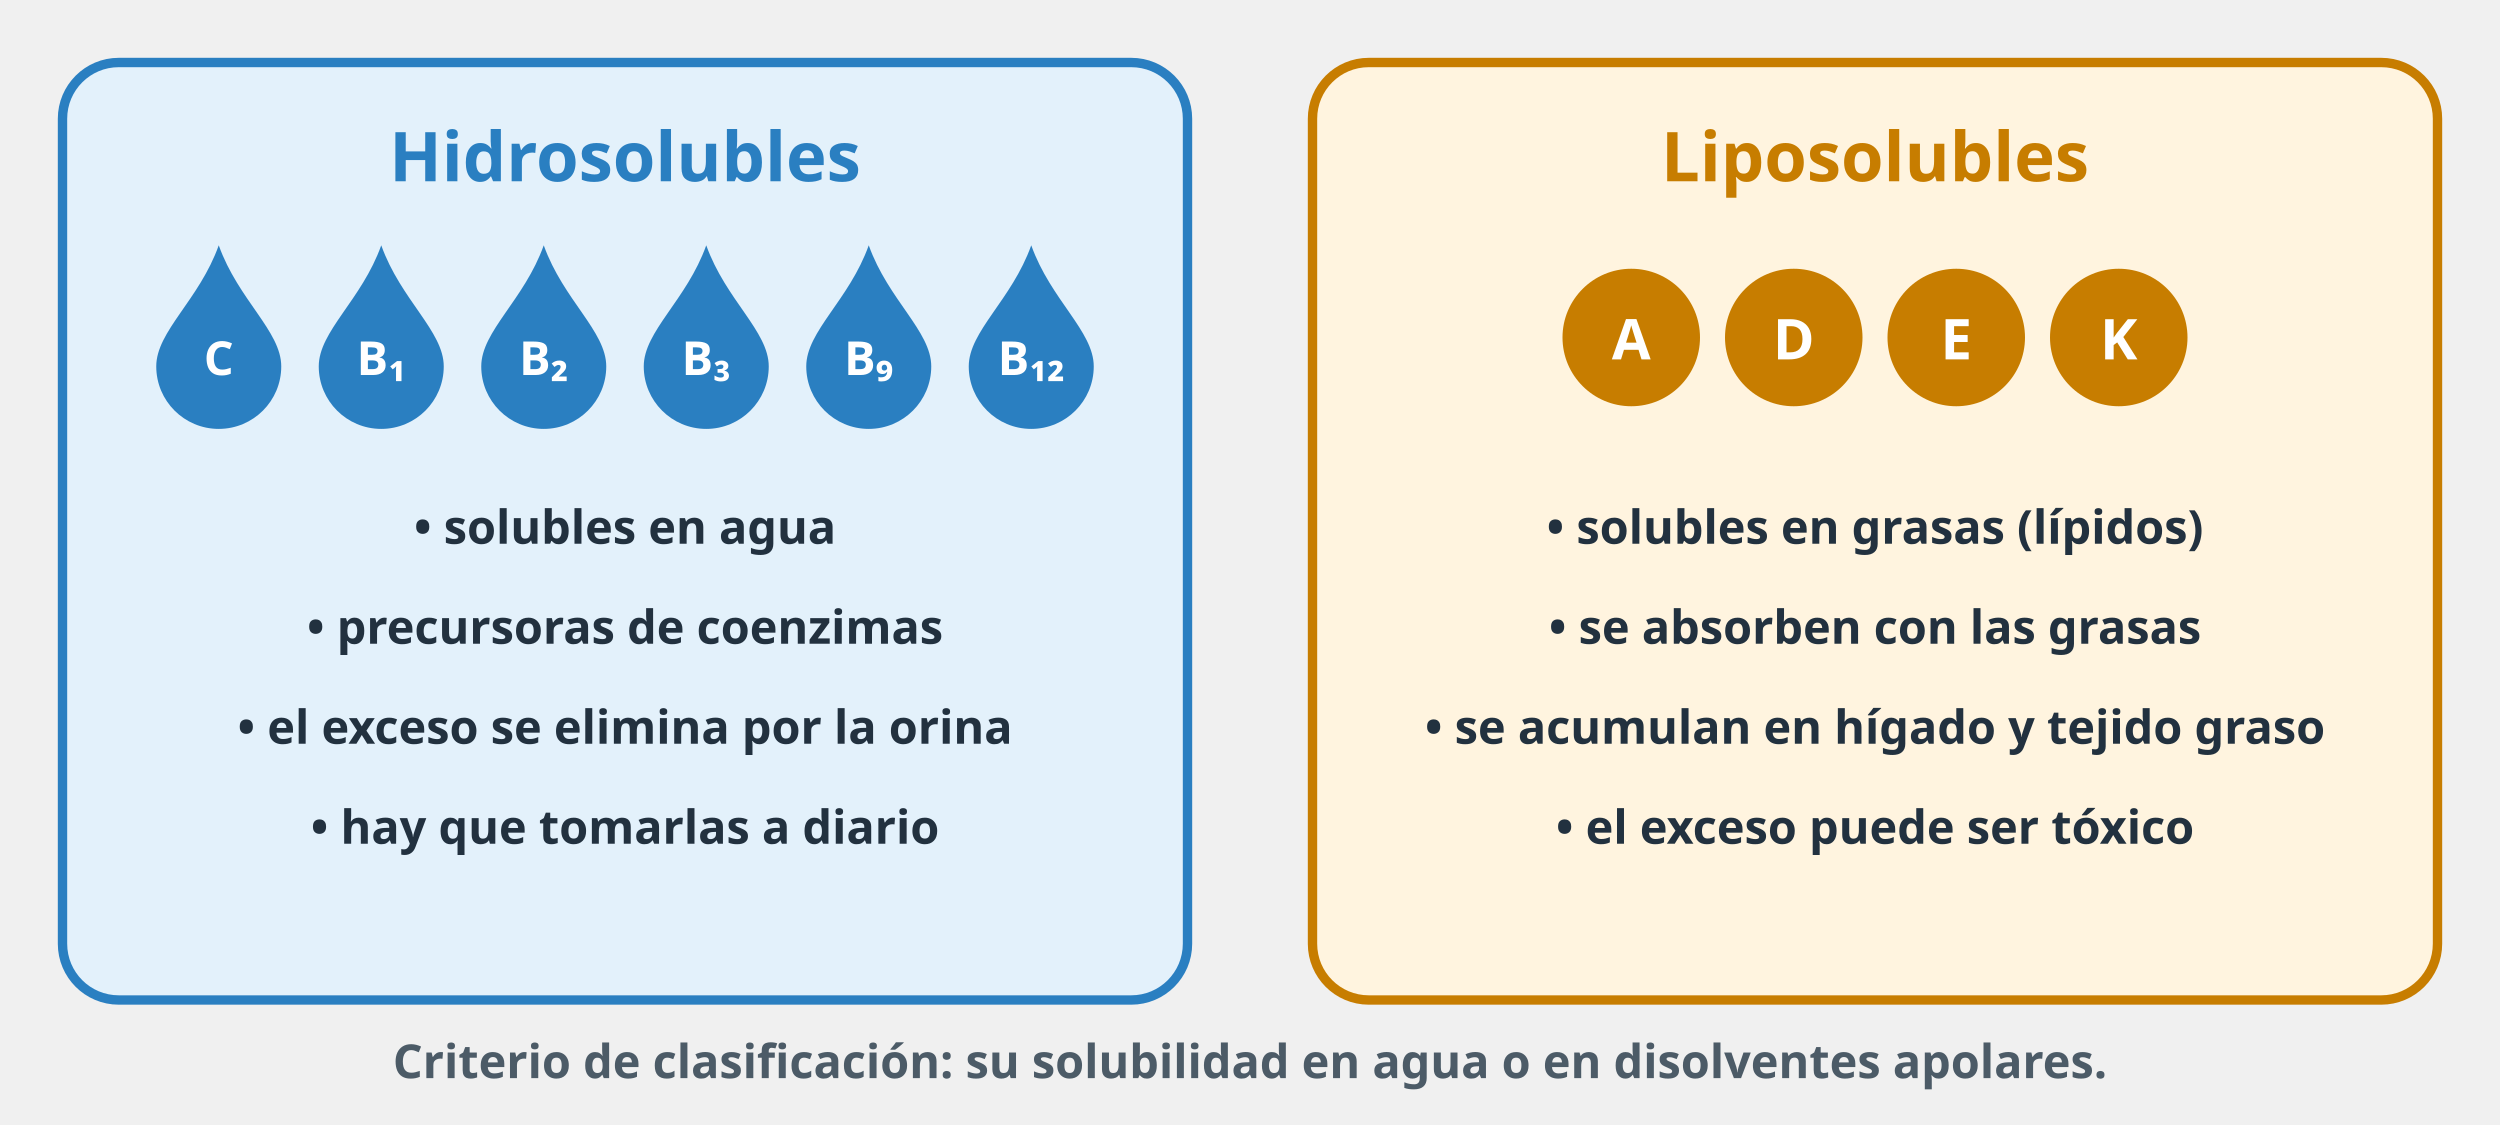
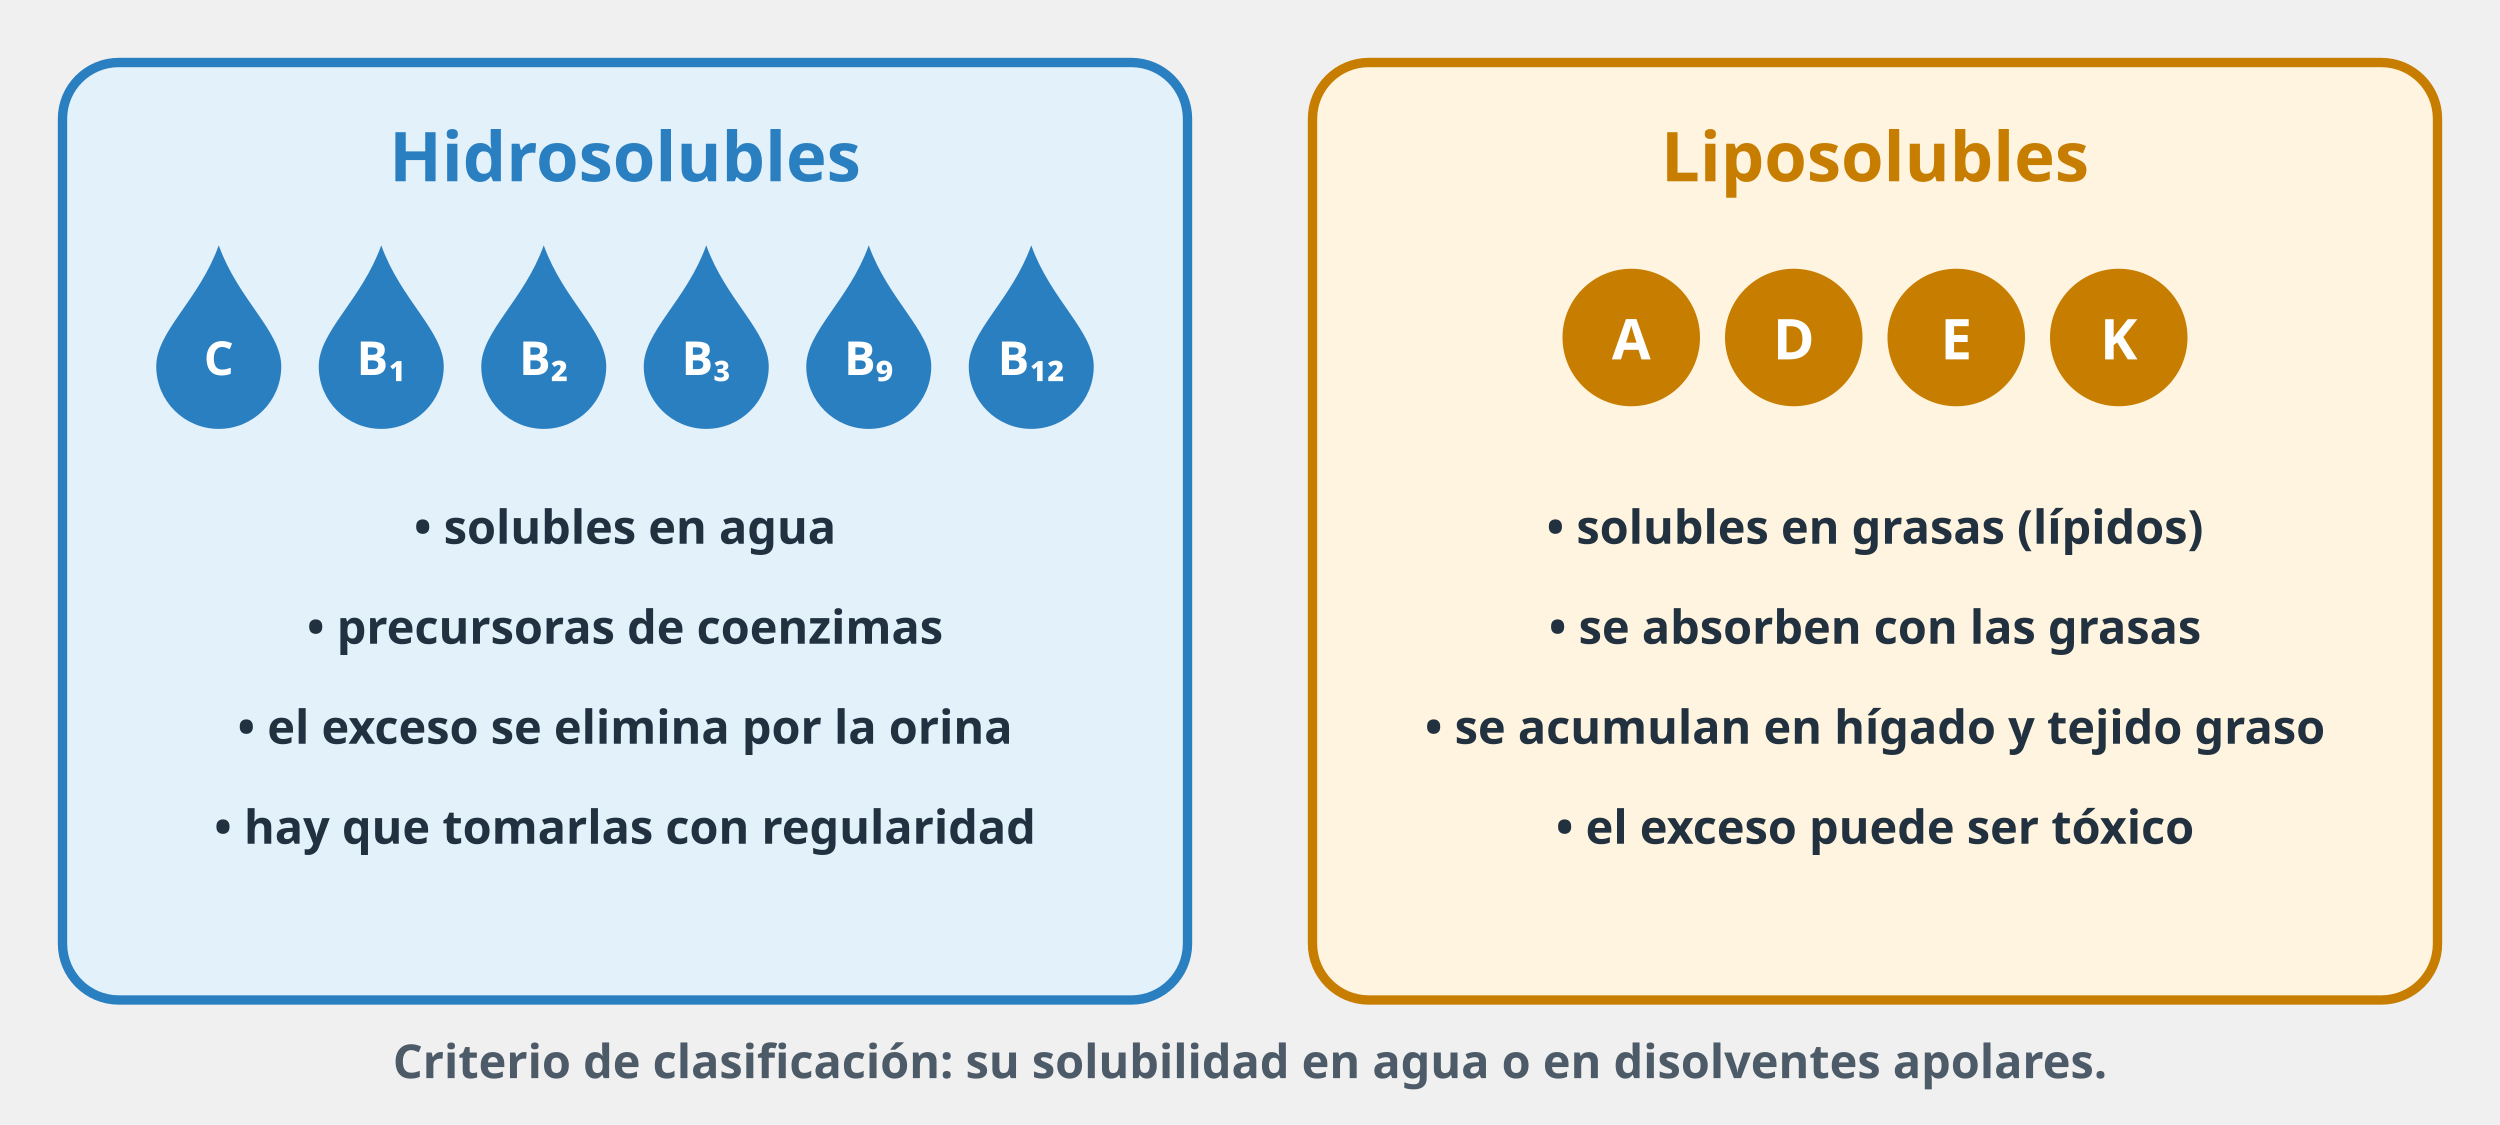
<svg xmlns="http://www.w3.org/2000/svg" viewBox="0 0 800 360" role="img" font-family="Nunito, 'Segoe UI', system-ui, sans-serif">
  <defs>
    <marker id="fl" viewBox="0 0 10 10" refX="8" refY="5" markerWidth="7" markerHeight="7" orient="auto-start-reverse">
      <path d="M0,0 L10,5 L0,10 z" fill="#2a7fc1" />
    </marker>
    <marker id="fk" viewBox="0 0 10 10" refX="8" refY="5" markerWidth="7" markerHeight="7" orient="auto-start-reverse">
      <path d="M0,0 L10,5 L0,10 z" fill="#22313f" />
    </marker>
    <radialGradient id="gO" cx="35%" cy="35%" r="70%">
      <stop offset="0" stop-color="#f08a7e" />
      <stop offset="1" stop-color="#c0392b" />
    </radialGradient>
    <radialGradient id="gH" cx="35%" cy="35%" r="70%">
      <stop offset="0" stop-color="#ffffff" />
      <stop offset="1" stop-color="#d5dde3" />
    </radialGradient>
  </defs>
  <rect x="20" y="20" width="360" height="300" rx="18" fill="#e3f1fb" stroke="#2a7fc1" stroke-width="3" />
  <text x="200.0" y="58.0" font-size="22" text-anchor="middle" font-weight="900" fill="#2a7fc1">Hidrosolubles</text>
  <path d="M70,78.5 C76.25,96.0 90.0,106 90.0,117.25 A16,16 0 0 1 50.0,117.25 C50.0,106 63.75,96.0 70,78.5z" fill="#2a7fc1" />
  <text x="70.0" y="120.0" font-size="15" text-anchor="middle" font-weight="900" fill="#fff">C</text>
  <path d="M122,78.5 C128.25,96.0 142.0,106 142.0,117.25 A16,16 0 0 1 102.0,117.25 C102.0,106 115.75,96.0 122,78.5z" fill="#2a7fc1" />
  <text x="122.0" y="120.0" font-size="15" text-anchor="middle" font-weight="900" fill="#fff">B₁</text>
  <path d="M174,78.5 C180.25,96.0 194.0,106 194.0,117.25 A16,16 0 0 1 154.0,117.25 C154.0,106 167.75,96.0 174,78.5z" fill="#2a7fc1" />
  <text x="174.0" y="120.0" font-size="15" text-anchor="middle" font-weight="900" fill="#fff">B₂</text>
  <path d="M226,78.5 C232.25,96.0 246.0,106 246.0,117.25 A16,16 0 0 1 206.0,117.25 C206.0,106 219.75,96.0 226,78.5z" fill="#2a7fc1" />
  <text x="226.0" y="120.0" font-size="15" text-anchor="middle" font-weight="900" fill="#fff">B₃</text>
  <path d="M278,78.5 C284.25,96.0 298.0,106 298.0,117.25 A16,16 0 0 1 258.0,117.25 C258.0,106 271.75,96.0 278,78.5z" fill="#2a7fc1" />
  <text x="278.0" y="120.0" font-size="15" text-anchor="middle" font-weight="900" fill="#fff">B₉</text>
  <path d="M330,78.5 C336.25,96.0 350.0,106 350.0,117.25 A16,16 0 0 1 310.0,117.25 C310.0,106 323.75,96.0 330,78.5z" fill="#2a7fc1" />
  <text x="330.0" y="120.0" font-size="15" text-anchor="middle" font-weight="900" fill="#fff">B₁₂</text>
  <text x="200.0" y="174.0" font-size="15" text-anchor="middle" font-weight="800" fill="#22313f">• solubles en agua</text>
  <text x="200.0" y="206.0" font-size="15" text-anchor="middle" font-weight="800" fill="#22313f">• precursoras de coenzimas</text>
  <text x="200.0" y="238.0" font-size="15" text-anchor="middle" font-weight="800" fill="#22313f">• el exceso se elimina por la orina</text>
-   <text x="200.0" y="270.0" font-size="15" text-anchor="middle" font-weight="800" fill="#22313f">• hay que tomarlas a diario</text>
+   <text x="200.0" y="270.0" font-size="15" text-anchor="middle" font-weight="800" fill="#22313f">• hay que tomarlas con regularidad</text>
  <rect x="420" y="20" width="360" height="300" rx="18" fill="#fff4df" stroke="#c77d00" stroke-width="3" />
  <text x="600.0" y="58.0" font-size="22" text-anchor="middle" font-weight="900" fill="#c77d00">Liposolubles</text>
  <circle cx="522" cy="108" r="22" fill="#c77d00" />
  <text x="522.0" y="115.0" font-size="18" text-anchor="middle" font-weight="900" fill="#fff">A</text>
  <circle cx="574" cy="108" r="22" fill="#c77d00" />
  <text x="574.0" y="115.0" font-size="18" text-anchor="middle" font-weight="900" fill="#fff">D</text>
  <circle cx="626" cy="108" r="22" fill="#c77d00" />
  <text x="626.0" y="115.0" font-size="18" text-anchor="middle" font-weight="900" fill="#fff">E</text>
  <circle cx="678" cy="108" r="22" fill="#c77d00" />
  <text x="678.0" y="115.0" font-size="18" text-anchor="middle" font-weight="900" fill="#fff">K</text>
  <text x="600.0" y="174.0" font-size="15" text-anchor="middle" font-weight="800" fill="#22313f">• solubles en grasas (lípidos)</text>
  <text x="600.0" y="206.0" font-size="15" text-anchor="middle" font-weight="800" fill="#22313f">• se absorben con las grasas</text>
  <text x="600.0" y="238.0" font-size="15" text-anchor="middle" font-weight="800" fill="#22313f">• se acumulan en hígado y tejido graso</text>
  <text x="600.0" y="270.0" font-size="15" text-anchor="middle" font-weight="800" fill="#22313f">• el exceso puede ser tóxico</text>
  <text x="400.0" y="345.0" font-size="15" text-anchor="middle" font-weight="800" fill="#4c5b67">Criterio de clasificación: su solubilidad en agua o en disolventes apolares.</text>
</svg>
